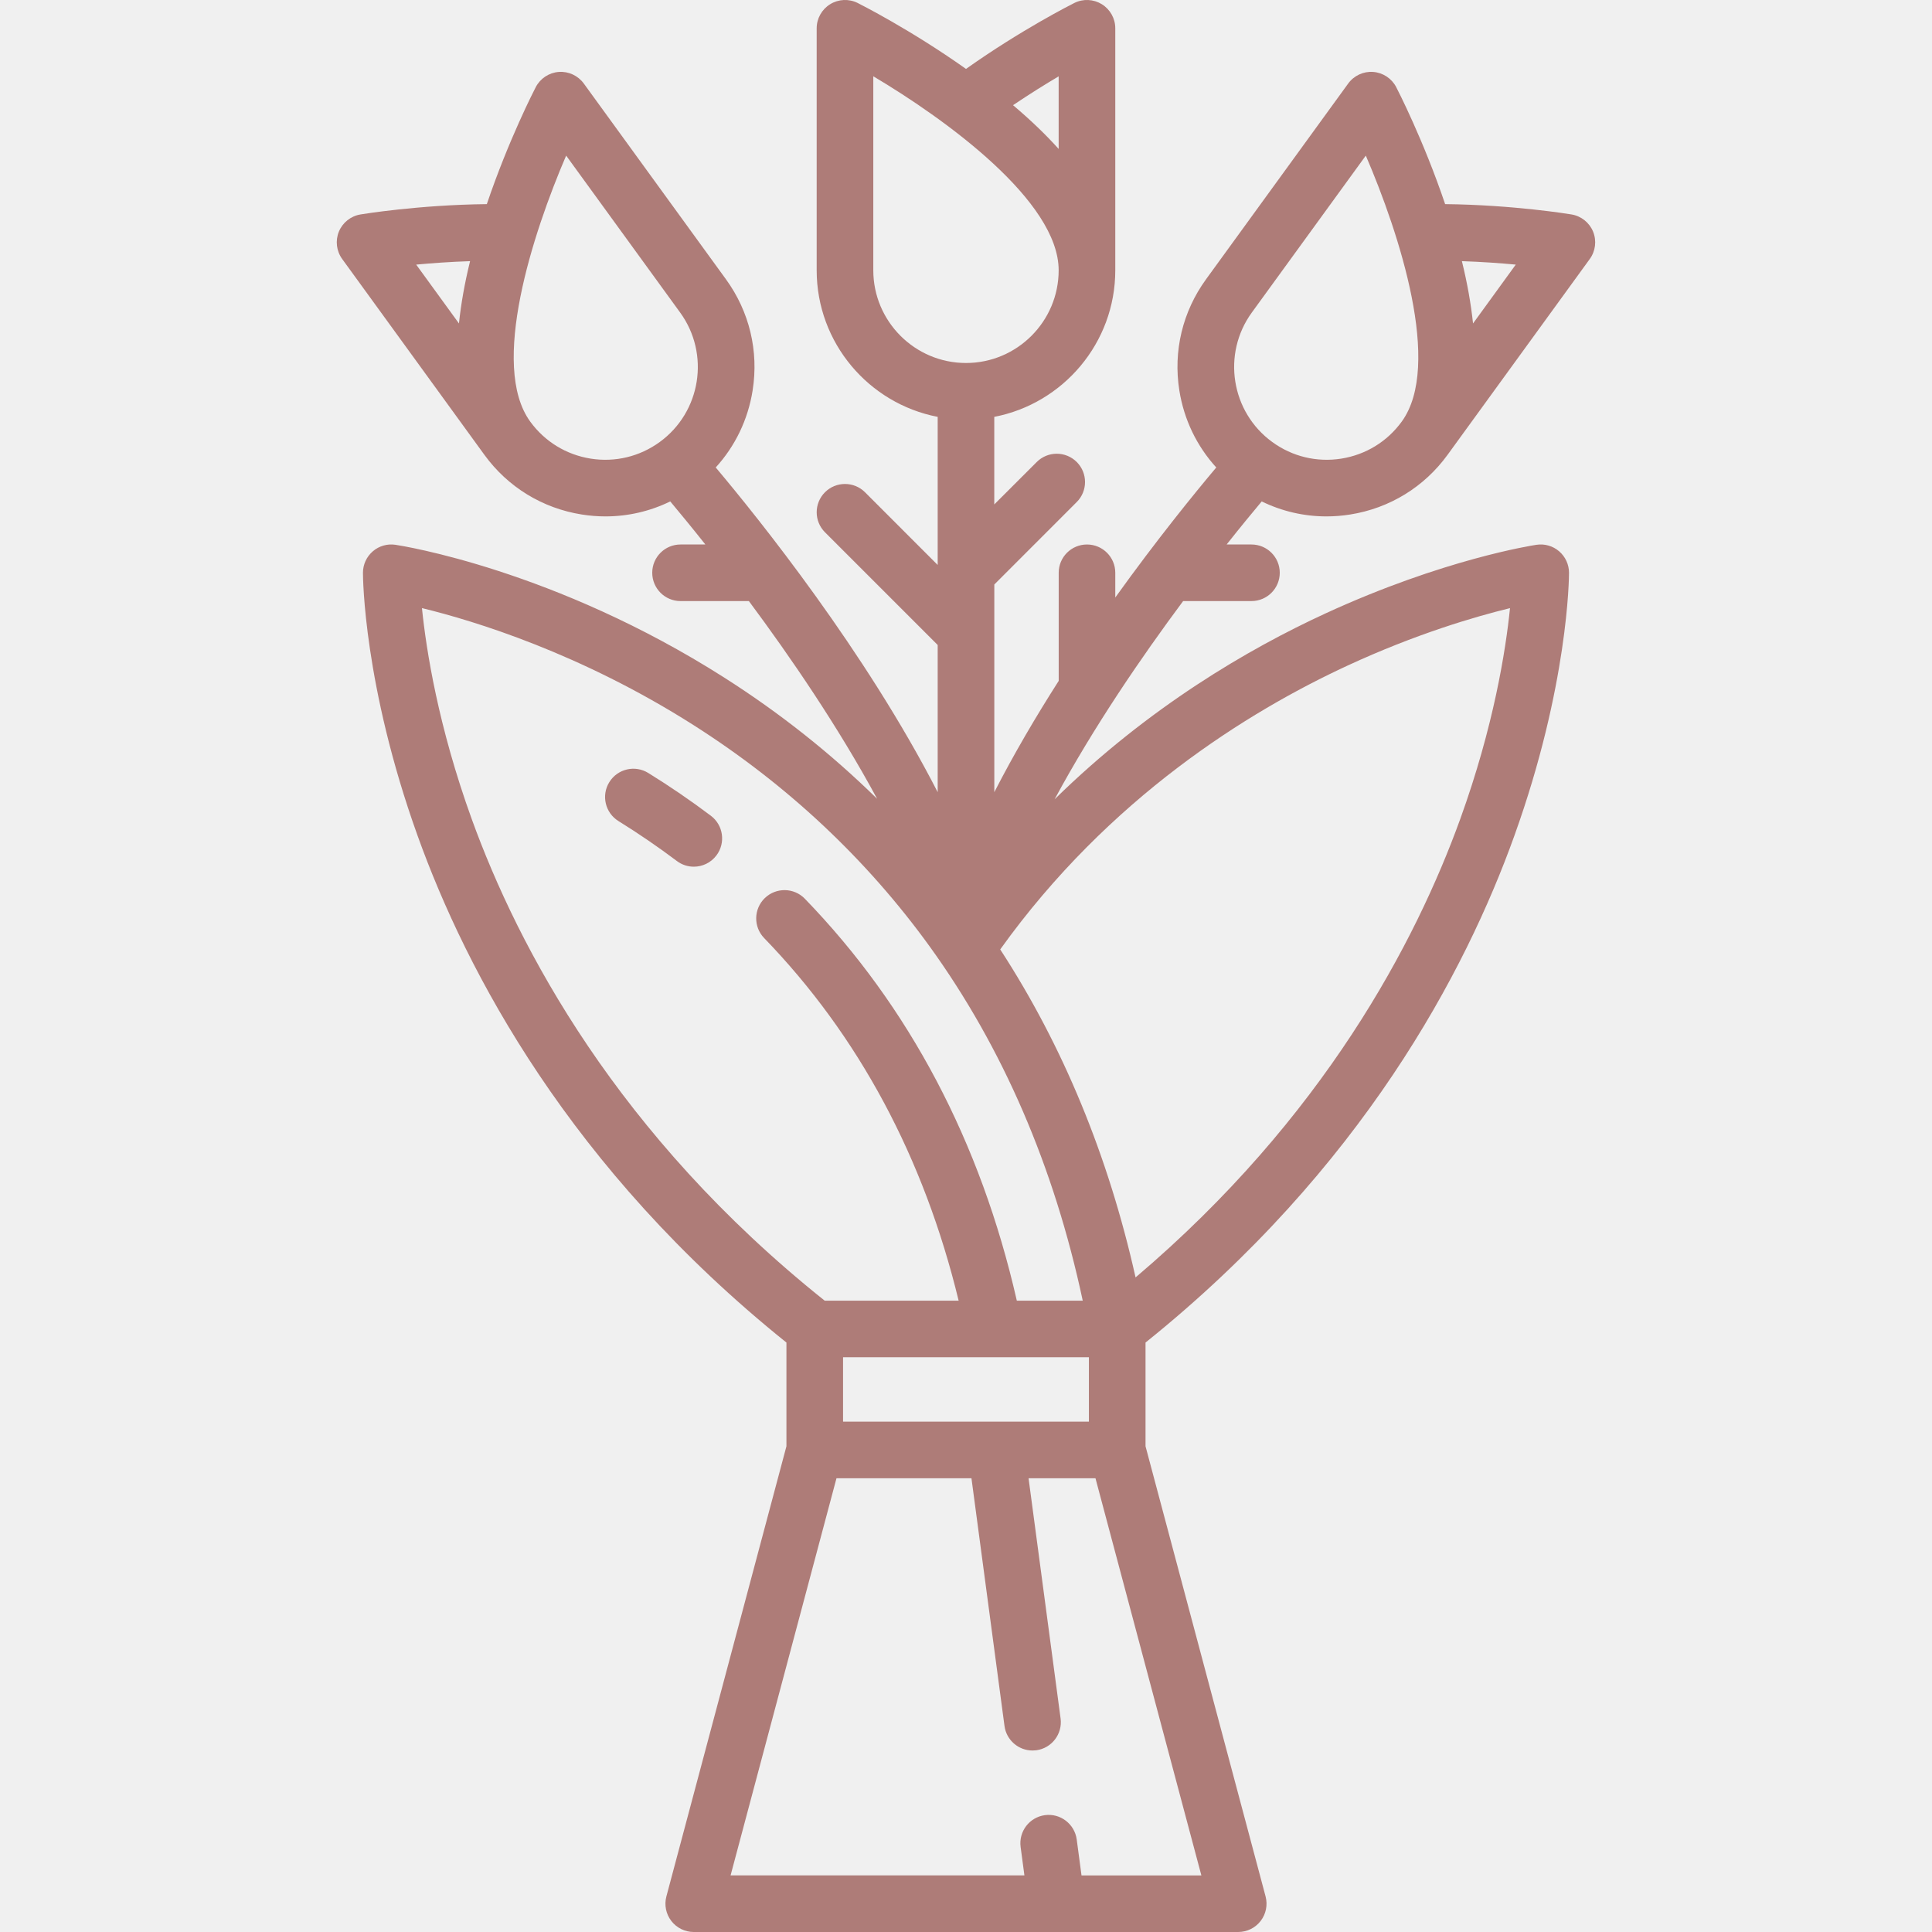
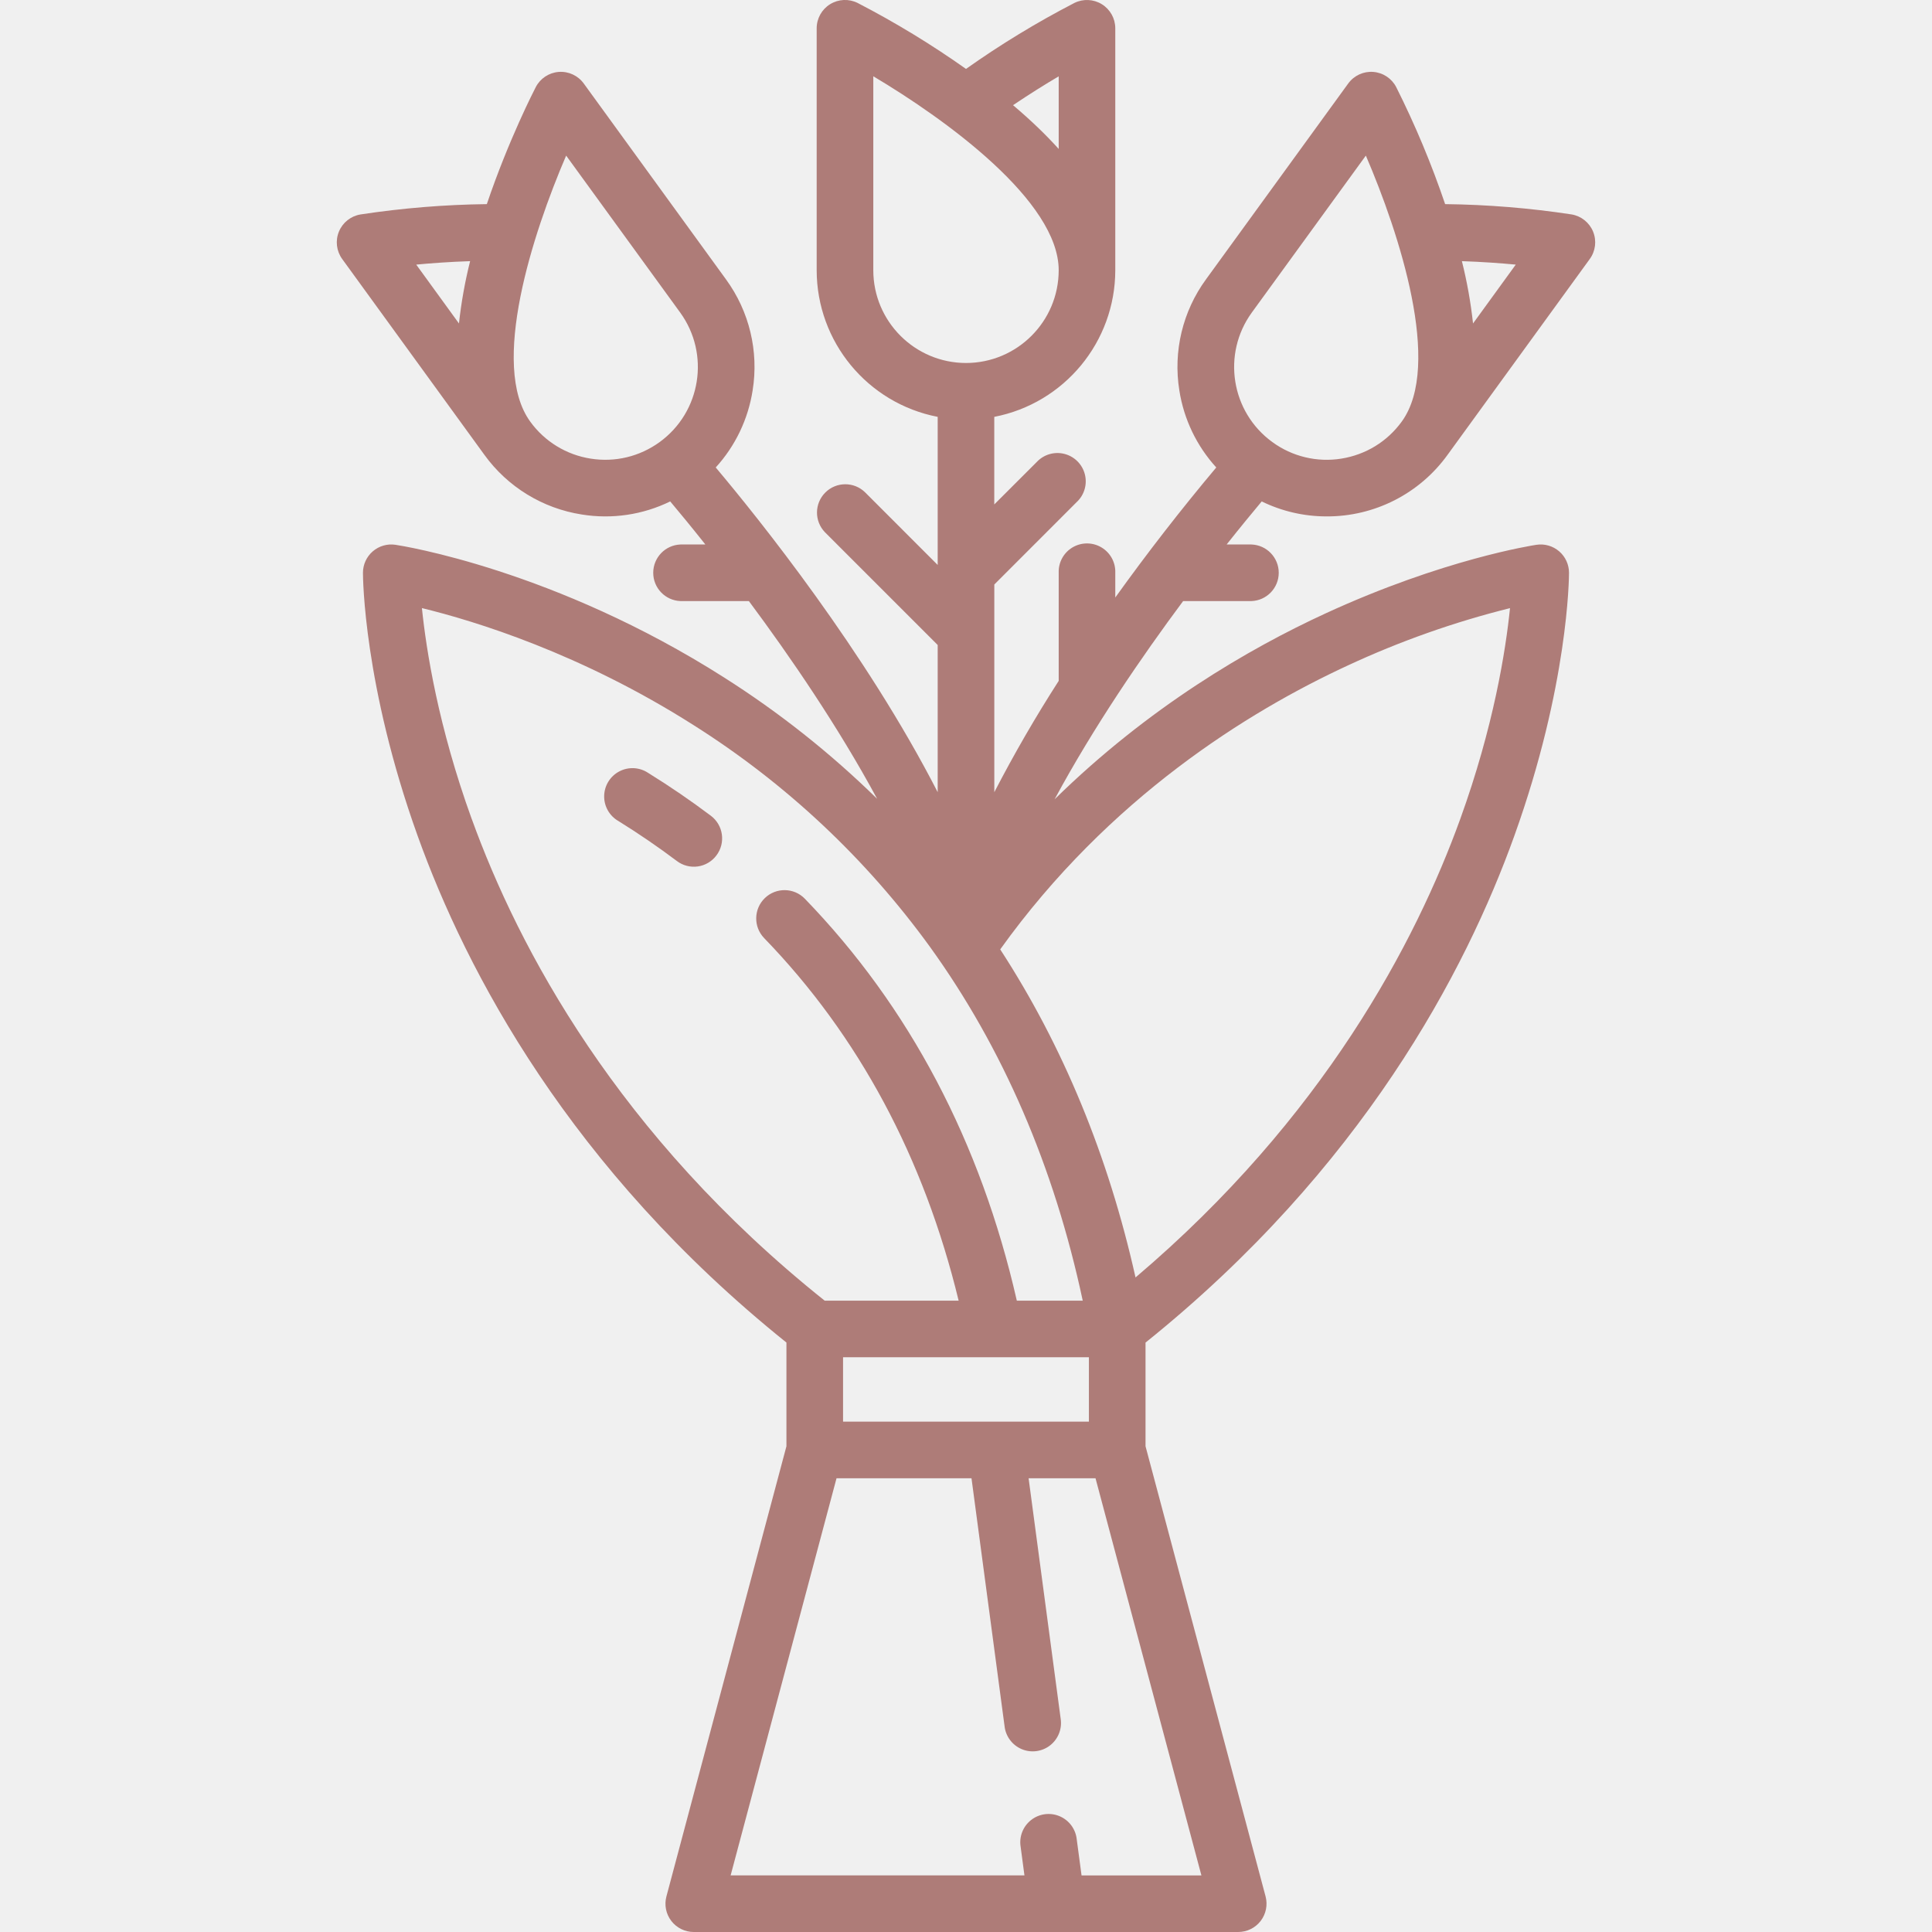
- <svg xmlns="http://www.w3.org/2000/svg" width="52" height="52" viewBox="0 0 52 52" fill="none">
-   <g clip-path="url(#clip0)">
-     <path d="M35.702 13.899C35.914 13.899 36.127 13.882 36.34 13.848C37.4 13.68 38.331 13.109 38.962 12.241L42.789 6.971C42.944 6.757 42.978 6.479 42.878 6.234C42.778 5.99 42.558 5.815 42.298 5.772C42.23 5.761 40.729 5.514 38.896 5.494C38.309 3.758 37.611 2.407 37.579 2.345C37.458 2.111 37.223 1.956 36.96 1.936C36.697 1.916 36.442 2.035 36.287 2.248L32.46 7.518C31.829 8.387 31.574 9.449 31.742 10.509C31.867 11.294 32.212 12.008 32.736 12.582C32.157 13.27 31.136 14.523 30.018 16.082V15.416C30.018 14.995 29.677 14.655 29.256 14.655C28.836 14.655 28.495 14.995 28.495 15.416V18.326C27.883 19.284 27.288 20.295 26.762 21.322V17.045C26.762 17.045 26.762 17.044 26.762 17.044V15.732L28.981 13.512C29.278 13.215 29.278 12.733 28.981 12.435C28.683 12.138 28.201 12.138 27.904 12.435L26.761 13.577V11.22C28.614 10.863 30.018 9.23 30.018 7.275V0.762C30.018 0.498 29.881 0.253 29.657 0.114C29.432 -0.025 29.152 -0.038 28.916 0.08C28.854 0.111 27.496 0.794 26 1.855C24.505 0.795 23.146 0.112 23.084 0.08C22.848 -0.038 22.567 -0.025 22.343 0.114C22.118 0.253 21.981 0.498 21.981 0.762V7.275C21.981 9.23 23.385 10.863 25.238 11.22V15.206L23.282 13.249C22.984 12.952 22.502 12.952 22.204 13.249C21.907 13.547 21.907 14.029 22.204 14.326L25.238 17.36V21.322C23.295 17.532 20.413 13.947 19.264 12.582C19.787 12.008 20.133 11.294 20.257 10.509C20.425 9.449 20.171 8.387 19.54 7.518L15.713 2.248C15.557 2.035 15.302 1.916 15.039 1.936C14.776 1.956 14.542 2.111 14.42 2.345C14.388 2.407 13.69 3.758 13.103 5.494C11.271 5.514 9.769 5.761 9.702 5.772C9.441 5.815 9.222 5.99 9.121 6.234C9.021 6.479 9.055 6.757 9.21 6.971L13.037 12.241C13.668 13.109 14.599 13.68 15.659 13.848C15.872 13.882 16.085 13.899 16.297 13.899C16.903 13.899 17.496 13.761 18.04 13.496C18.275 13.777 18.6 14.17 18.985 14.655H18.316C17.896 14.655 17.555 14.996 17.555 15.416C17.555 15.837 17.896 16.178 18.316 16.178H20.156C21.269 17.674 22.559 19.558 23.608 21.5C22.369 20.283 20.992 19.191 19.488 18.234C14.927 15.331 10.817 14.689 10.644 14.663C10.425 14.63 10.202 14.694 10.034 14.839C9.866 14.984 9.769 15.195 9.769 15.416C9.769 15.538 9.786 18.445 11.239 22.492C12.551 26.146 15.337 31.453 21.167 36.135V38.926L17.936 51.042C17.875 51.271 17.924 51.515 18.068 51.702C18.212 51.89 18.436 52 18.672 52H33.327C33.563 52 33.787 51.89 33.931 51.702C34.075 51.515 34.124 51.271 34.063 51.042L30.832 38.926V36.135C36.662 31.453 39.449 26.146 40.76 22.492C42.213 18.445 42.23 15.538 42.23 15.416C42.23 15.195 42.133 14.984 41.965 14.839C41.797 14.694 41.575 14.63 41.355 14.663C41.254 14.678 38.848 15.05 35.679 16.509C33.603 17.464 30.908 19.037 28.385 21.513C29.435 19.566 30.728 17.678 31.844 16.178H33.683C34.104 16.178 34.445 15.837 34.445 15.416C34.445 14.996 34.104 14.655 33.683 14.655H33.015C33.399 14.17 33.724 13.777 33.959 13.496C34.503 13.761 35.096 13.899 35.702 13.899ZM40.797 7.122L39.647 8.706C39.592 8.185 39.494 7.626 39.347 7.029C39.883 7.047 40.38 7.083 40.797 7.122ZM12.353 8.706L11.202 7.122C11.619 7.083 12.115 7.047 12.652 7.029C12.505 7.626 12.407 8.185 12.353 8.706ZM17.755 11.898C17.215 12.29 16.556 12.448 15.898 12.344C15.24 12.239 14.662 11.885 14.27 11.346C13.178 9.842 14.336 6.288 15.238 4.188L18.307 8.413C19.115 9.526 18.868 11.09 17.755 11.898ZM28.494 2.055V4.009C28.145 3.62 27.735 3.227 27.266 2.831C27.711 2.531 28.134 2.268 28.494 2.055ZM23.505 7.275V2.053C25.469 3.221 28.494 5.416 28.494 7.275C28.494 8.65 27.375 9.77 26 9.77C24.624 9.77 23.505 8.65 23.505 7.275ZM12.696 22.043C11.795 19.552 11.472 17.499 11.357 16.367C12.777 16.713 15.631 17.585 18.671 19.519C21.189 21.121 23.327 23.127 25.026 25.479C26.991 28.201 28.373 31.403 29.142 35.008H27.368C26.394 30.735 24.477 27.097 21.663 24.19C21.37 23.887 20.888 23.88 20.585 24.172C20.283 24.465 20.275 24.947 20.568 25.249C23.111 27.877 24.868 31.157 25.802 35.008H22.197C16.617 30.553 13.951 25.509 12.696 22.043ZM29.308 36.531V38.264H22.691V36.531H29.308ZM32.335 50.477H29.109L28.98 49.51C28.924 49.093 28.541 48.799 28.124 48.855C27.707 48.911 27.415 49.294 27.47 49.711L27.572 50.476H19.664L22.514 39.788H26.147L27.036 46.454C27.087 46.837 27.414 47.115 27.79 47.115C27.823 47.115 27.857 47.113 27.891 47.109C28.308 47.053 28.601 46.67 28.546 46.253L27.684 39.788H29.485L32.335 50.477ZM36.268 17.915C38.109 17.063 39.694 16.599 40.642 16.368C40.527 17.5 40.204 19.552 39.303 22.043C38.107 25.348 35.628 30.087 30.564 34.382C29.831 31.108 28.609 28.148 26.921 25.554C29.849 21.468 33.603 19.148 36.268 17.915ZM33.692 8.413L36.761 4.188C37.664 6.286 38.824 9.839 37.729 11.346C37.338 11.885 36.76 12.239 36.102 12.344C35.443 12.448 34.784 12.29 34.245 11.898C33.132 11.09 32.884 9.527 33.692 8.413Z" fill="#AE7C78" />
-     <path d="M19.133 21.956C18.595 21.551 18.028 21.163 17.449 20.805C17.091 20.583 16.622 20.693 16.4 21.051C16.178 21.408 16.289 21.878 16.646 22.099C17.186 22.434 17.714 22.795 18.216 23.173C18.354 23.277 18.514 23.327 18.674 23.327C18.905 23.327 19.133 23.222 19.283 23.023C19.536 22.687 19.469 22.209 19.133 21.956Z" fill="#AE7C78" />
+ <svg xmlns="http://www.w3.org/2000/svg" width="52" height="52" fill="none">
+   <g clip-path="url(#clip0)" fill="#AE7C78">
+     <path d="M35.702 13.899a3.992 3.992 0 003.26-1.658l3.827-5.27a.762.762 0 00-.491-1.2 24.533 24.533 0 00-3.402-.277 24.703 24.703 0 00-1.317-3.15.761.761 0 00-1.292-.096l-3.827 5.27a3.992 3.992 0 00-.718 2.99 3.99 3.99 0 00.994 2.074 58.13 58.13 0 00-2.718 3.5v-.666a.762.762 0 10-1.523 0v2.91a36.789 36.789 0 00-1.733 2.996v-5.59l2.219-2.22a.762.762 0 10-1.077-1.077l-1.143 1.142V11.22a4.024 4.024 0 003.257-3.945V.762A.762.762 0 0028.916.08 24.65 24.65 0 0026 1.855 24.698 24.698 0 0023.084.08a.762.762 0 00-1.103.682v6.513a4.024 4.024 0 003.257 3.945v3.986l-1.956-1.957a.762.762 0 00-1.078 1.077l3.034 3.034v3.962c-1.943-3.79-4.825-7.375-5.974-8.74a3.99 3.99 0 00.993-2.073 3.992 3.992 0 00-.717-2.99l-3.827-5.27a.761.761 0 00-1.293.096c-.032.062-.73 1.413-1.317 3.149a24.6 24.6 0 00-3.401.278.762.762 0 00-.492 1.199l3.827 5.27a3.992 3.992 0 002.622 1.607 3.972 3.972 0 002.38-.352c.236.28.561.674.946 1.159h-.669a.762.762 0 000 1.523h1.84c1.113 1.496 2.403 3.38 3.452 5.322a25.061 25.061 0 00-4.12-3.266c-4.561-2.903-8.671-3.545-8.844-3.571a.762.762 0 00-.875.753c0 .122.017 3.029 1.47 7.076 1.312 3.654 4.098 8.961 9.928 13.643v2.791l-3.23 12.116a.761.761 0 00.735.958h14.655a.762.762 0 00.736-.958l-3.231-12.116v-2.79c5.83-4.683 8.617-9.99 9.928-13.644 1.453-4.047 1.47-6.954 1.47-7.076a.762.762 0 00-.875-.753c-.1.015-2.507.387-5.676 1.846-2.076.955-4.771 2.528-7.294 5.004 1.05-1.947 2.343-3.835 3.459-5.335h1.839a.762.762 0 000-1.523h-.668c.384-.485.71-.878.944-1.159a3.974 3.974 0 001.743.403zm5.095-6.777l-1.15 1.584a12.418 12.418 0 00-.3-1.677c.536.018 1.033.054 1.45.093zM12.353 8.706l-1.15-1.584c.416-.04.912-.075 1.45-.093a12.417 12.417 0 00-.3 1.677zm5.402 3.192c-.54.392-1.2.55-1.857.446a2.478 2.478 0 01-1.628-.998c-1.092-1.504.066-5.058.968-7.158l3.07 4.225a2.498 2.498 0 01-.553 3.485zm10.74-9.843v1.954c-.35-.389-.76-.782-1.229-1.178.445-.3.868-.563 1.228-.776zm-4.99 5.22V2.053c1.964 1.168 4.99 3.363 4.99 5.222A2.498 2.498 0 0126 9.77a2.498 2.498 0 01-2.495-2.495zM12.696 22.042c-.901-2.49-1.224-4.543-1.34-5.675 1.421.346 4.275 1.218 7.315 3.152a23.057 23.057 0 016.355 5.96c1.965 2.722 3.347 5.924 4.116 9.529h-1.774c-.974-4.273-2.891-7.91-5.705-10.818a.762.762 0 10-1.095 1.06c2.543 2.627 4.3 5.907 5.234 9.758h-3.605c-5.58-4.455-8.246-9.5-9.5-12.966zm16.612 14.49v1.732h-6.617v-1.733h6.617zm3.027 13.945H29.11l-.129-.967a.762.762 0 10-1.51.2l.102.766h-7.908l2.85-10.688h3.633l.889 6.666a.762.762 0 101.51-.201l-.862-6.465h1.801l2.85 10.689zm3.933-32.562a24.291 24.291 0 014.374-1.547c-.115 1.132-.438 3.184-1.339 5.675-1.196 3.305-3.675 8.044-8.74 12.34-.732-3.275-1.954-6.235-3.642-8.83 2.928-4.085 6.682-6.405 9.347-7.638zm-2.576-9.502l3.07-4.225c.902 2.098 2.062 5.65.967 7.158-.391.539-.97.893-1.627.998a2.478 2.478 0 01-1.857-.446 2.498 2.498 0 01-.553-3.485z" />
+     <path d="M19.133 21.956a22.565 22.565 0 00-1.684-1.151.762.762 0 10-.803 1.294c.54.335 1.068.696 1.57 1.074a.758.758 0 001.067-.15.762.762 0 00-.15-1.067z" />
  </g>
  <defs>
    <clipPath id="clip0">
-       <rect width="52" height="52" fill="white" />
+       <path fill="#fff" d="M0 0h52v52H0z" />
    </clipPath>
  </defs>
</svg>
